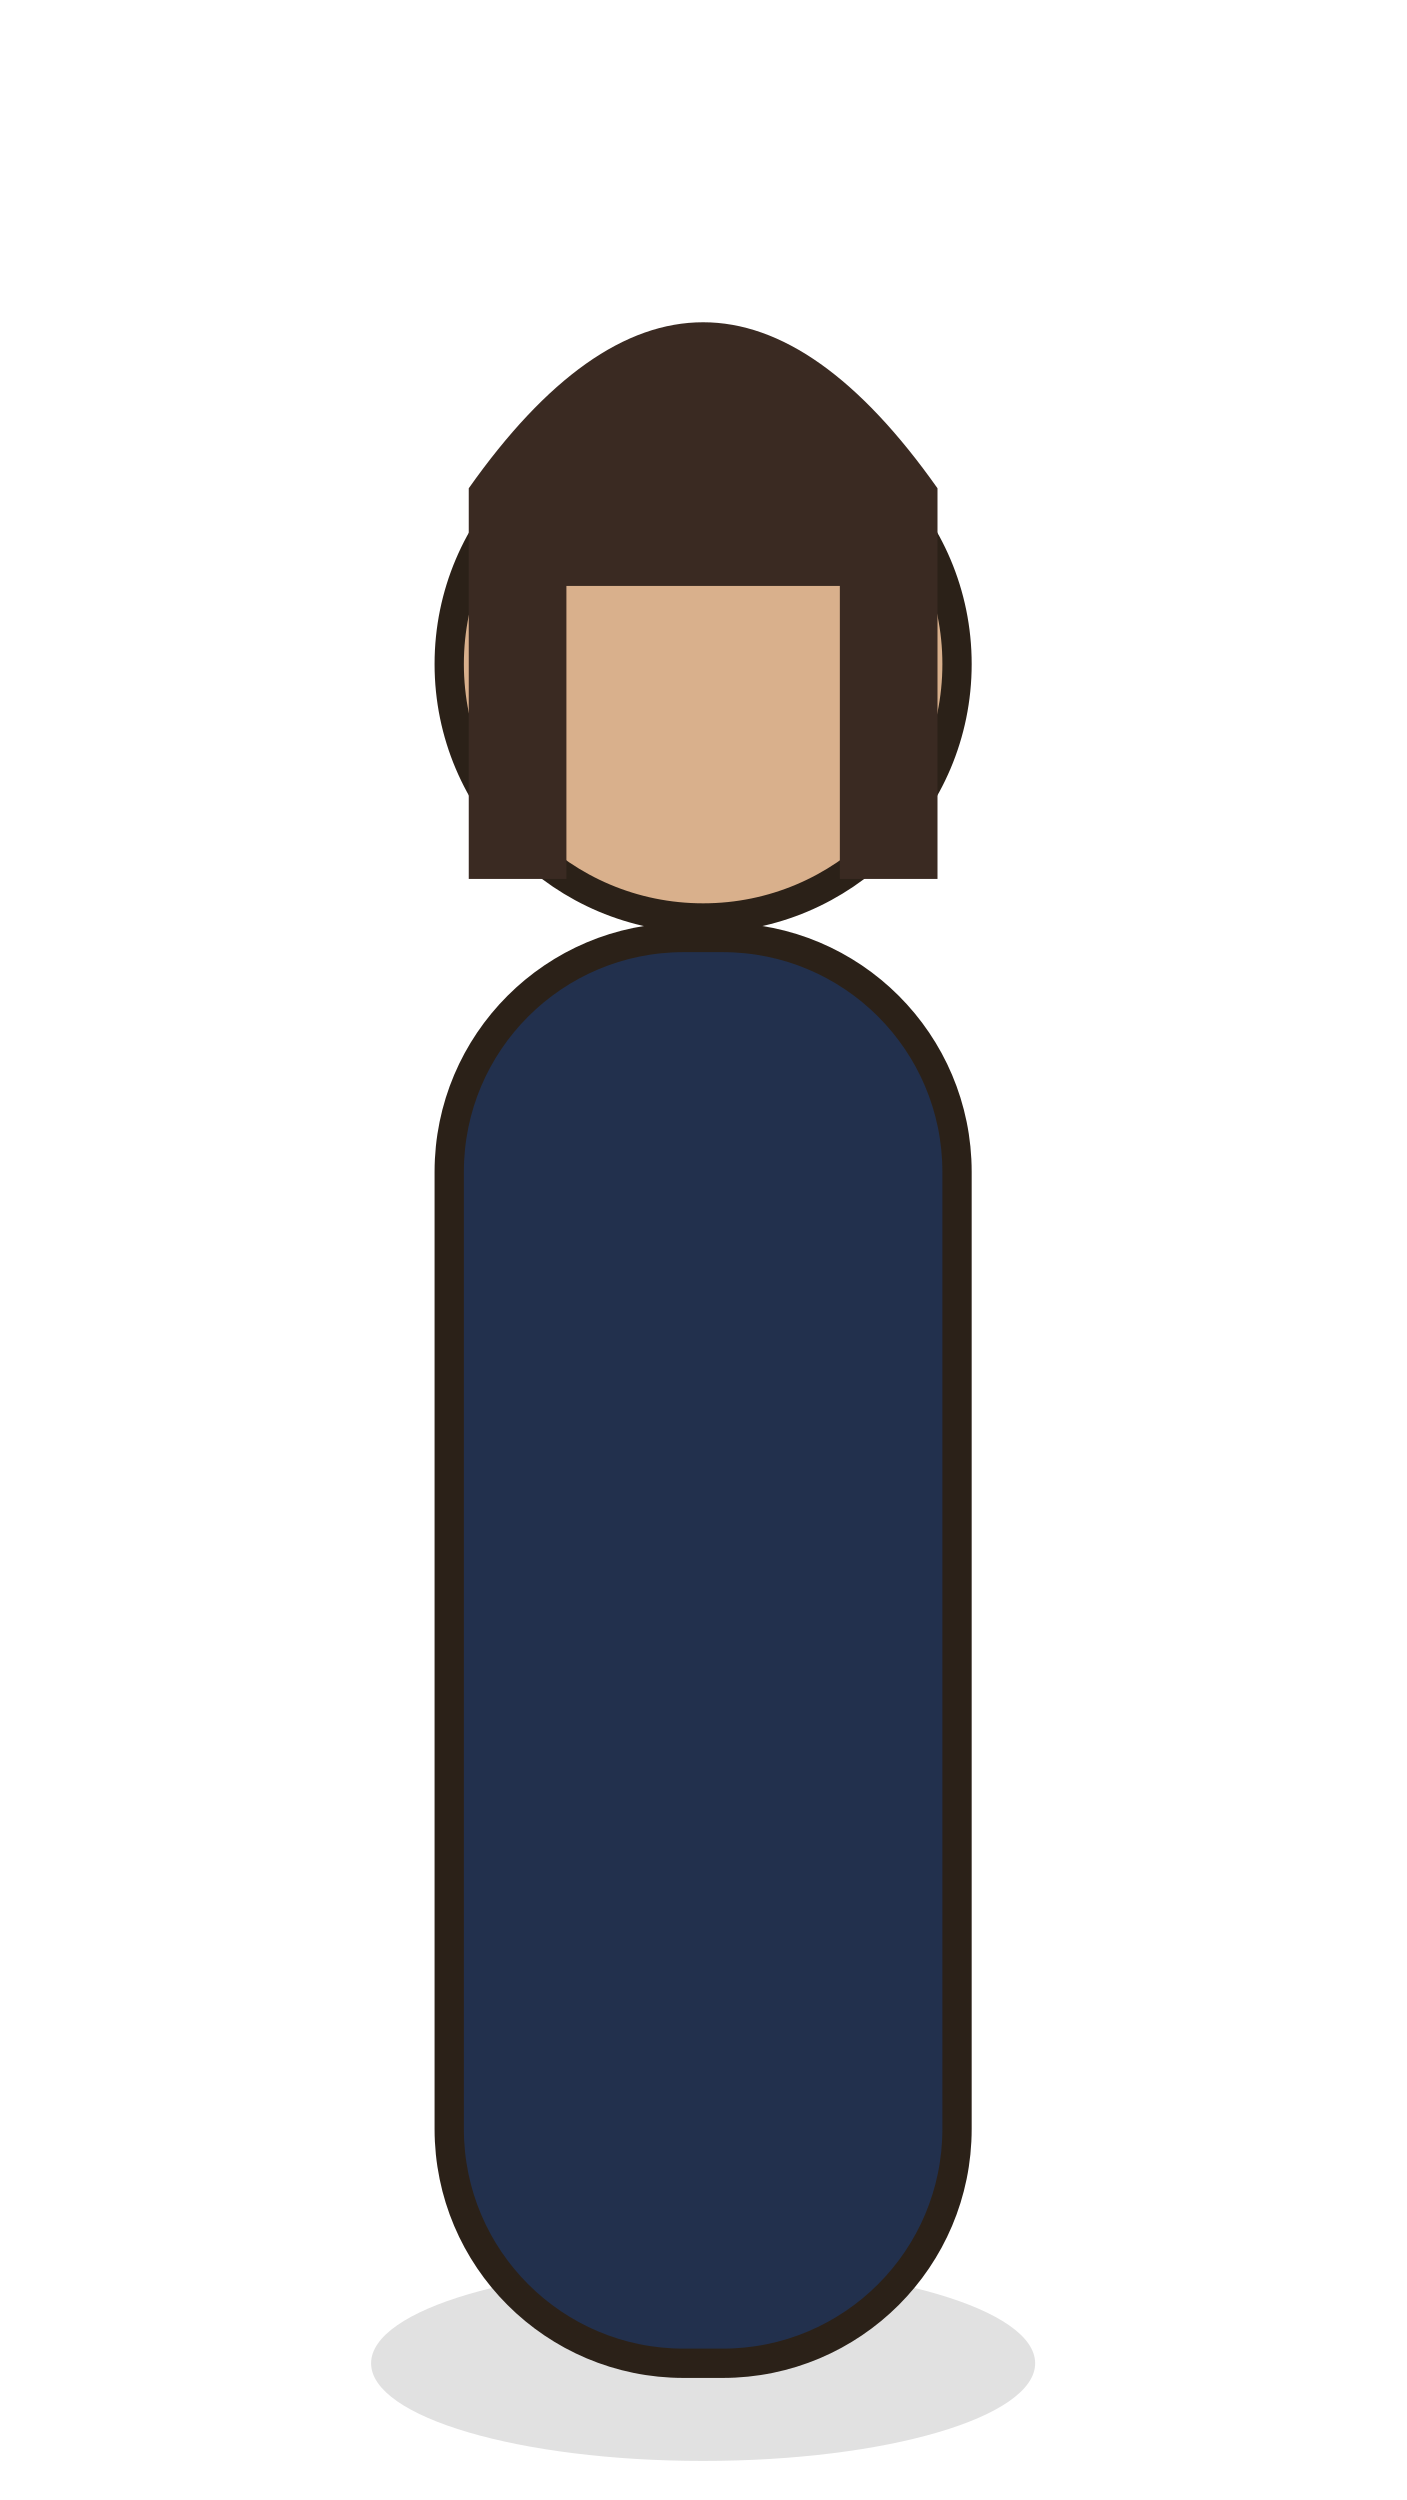
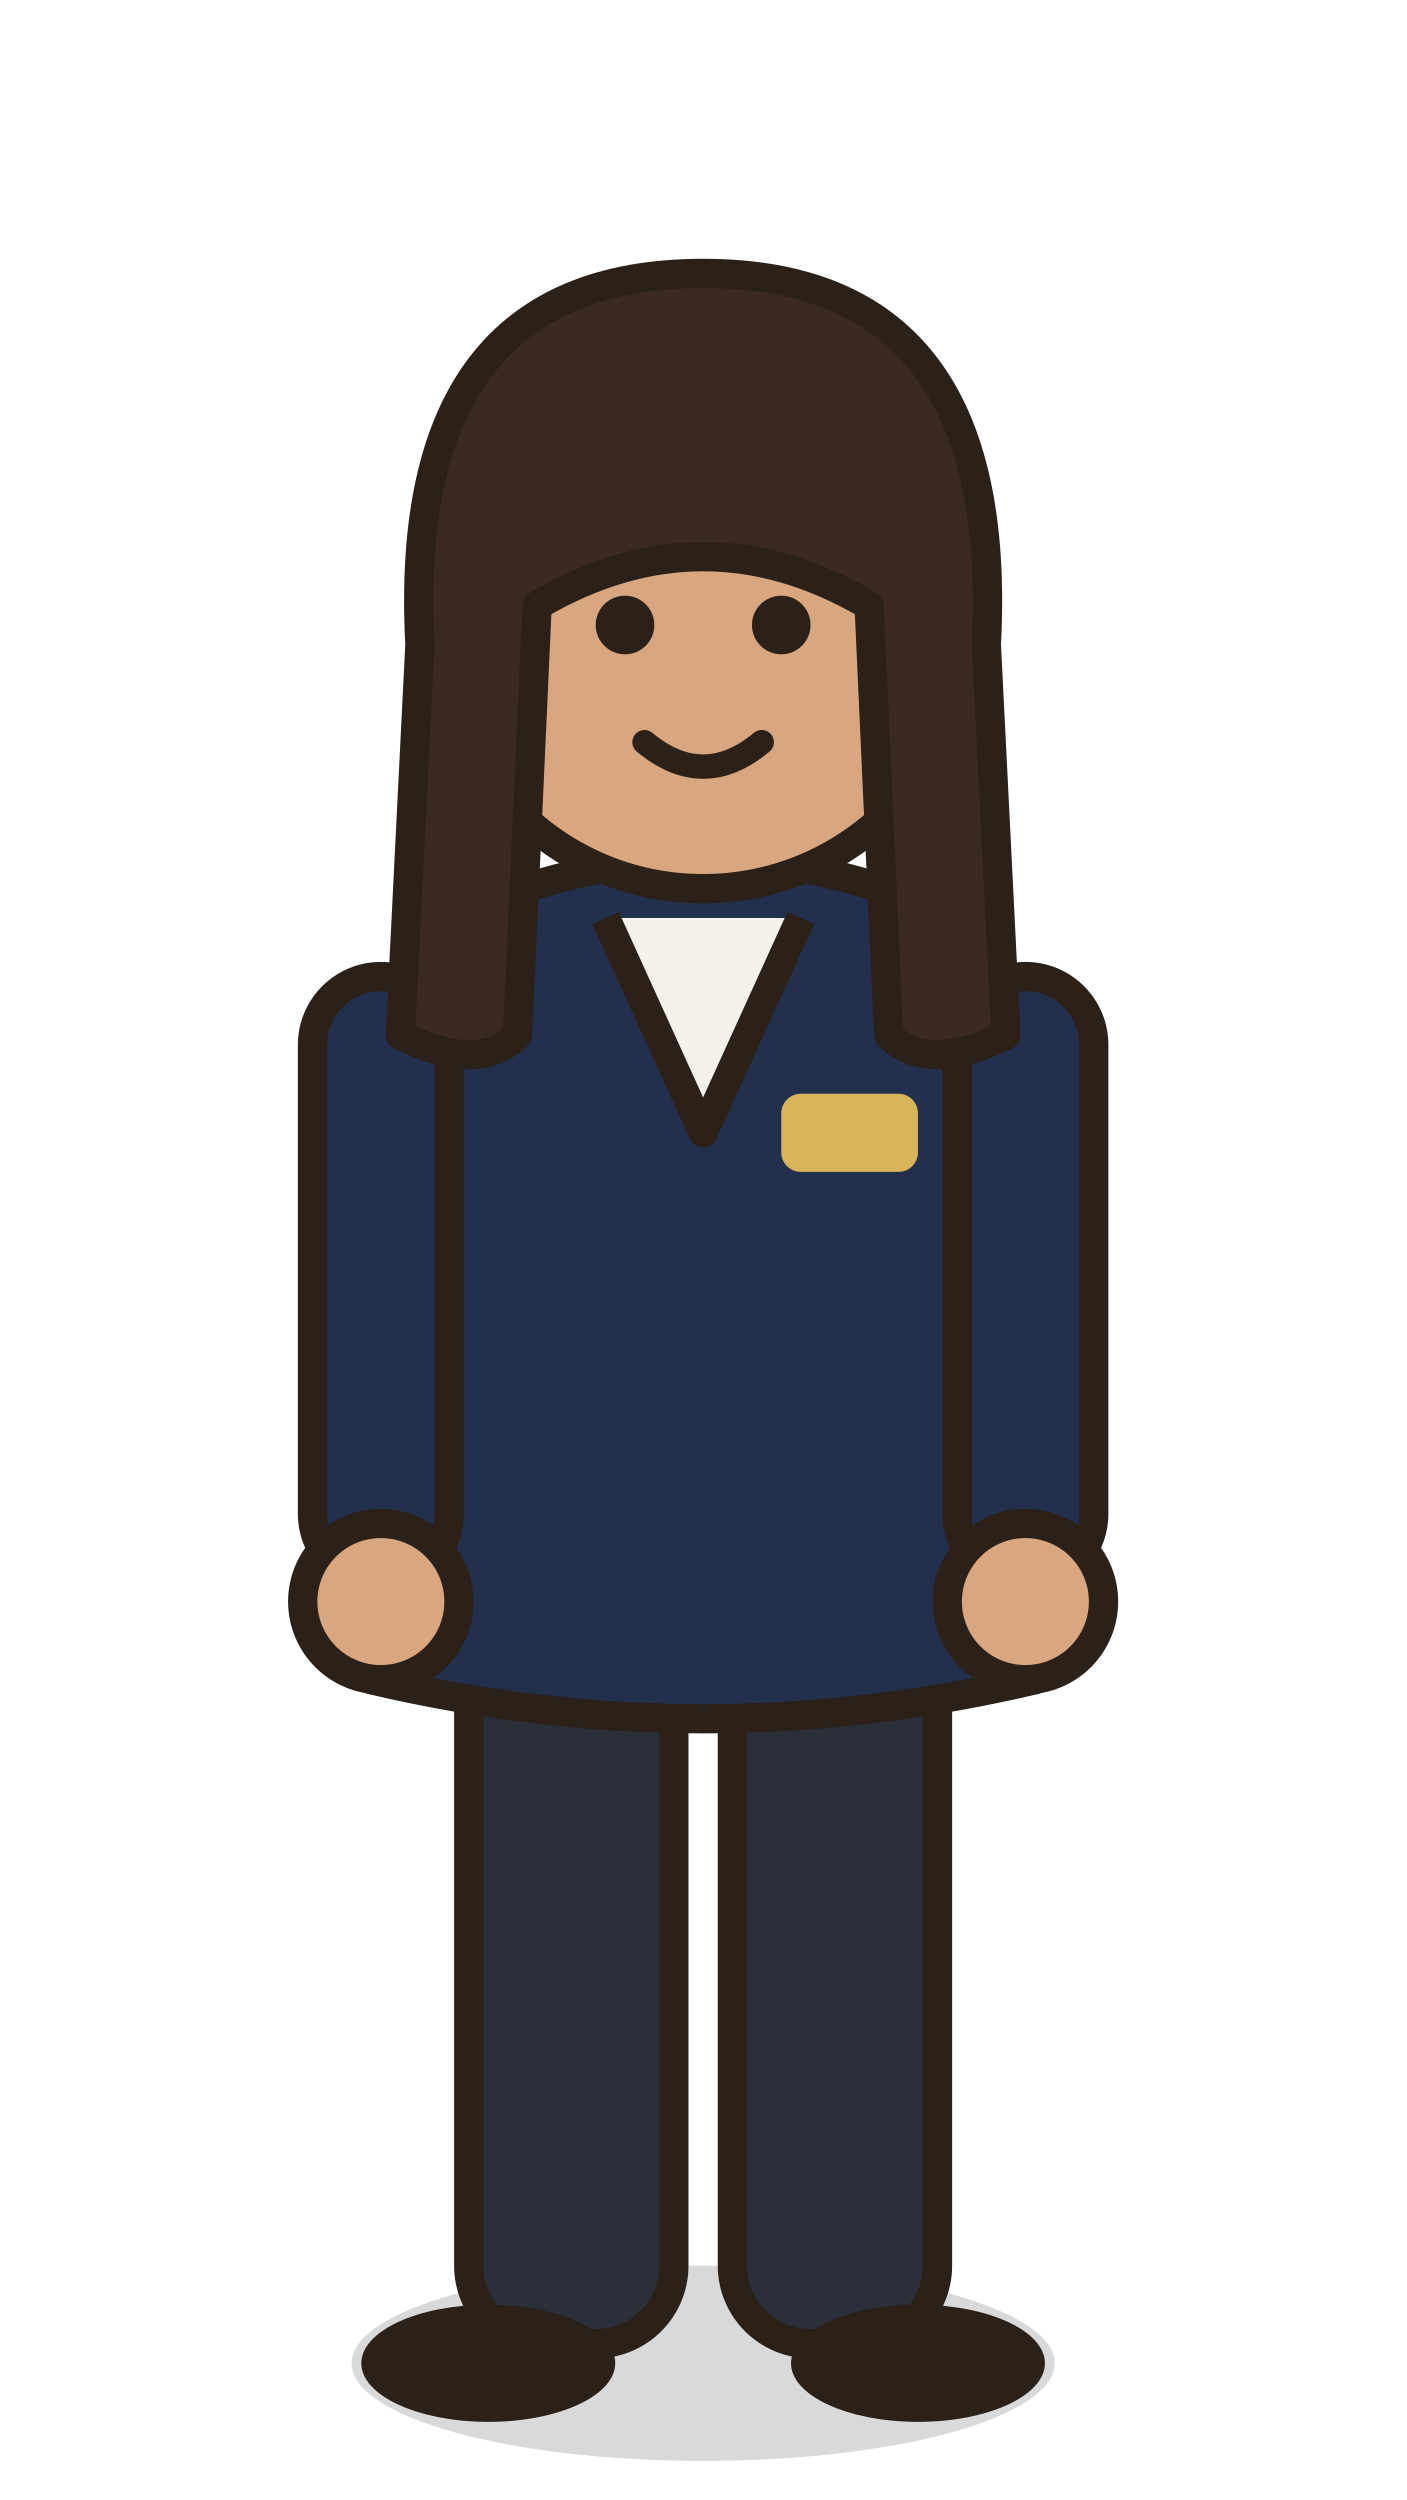
<svg xmlns="http://www.w3.org/2000/svg" width="144" height="256" viewBox="0 0 144 256">
-   <ellipse cx="72" cy="242" rx="34" ry="10" fill="#000" fill-opacity="0.12" />
-   <rect x="46" y="96" width="52" height="146" rx="24" fill="#22304d" stroke="#2b2118" stroke-width="3" />
-   <circle cx="72" cy="68" r="26" fill="#d9b08c" stroke="#2b2118" stroke-width="3" />
-   <path d="M48,50 q24,-34 48,0 v40 h-10 v-30 h-28 v30 h-10z" fill="#3a2a22" />
+   <ellipse cx="72" cy="242" rx="36" ry="10" fill="#000" fill-opacity="0.15" />
+   <rect x="48" y="166" width="21" height="74" rx="8" fill="#2a2f3a" stroke="#2b2118" stroke-width="3" stroke-linejoin="round" />
+   <rect x="75" y="166" width="21" height="74" rx="8" fill="#2a2f3a" stroke="#2b2118" stroke-width="3" stroke-linejoin="round" />
+   <path d="M42,96 q30,-16 60,0 l4,76 q-34,8 -68,0 z" fill="#22304d" stroke="#2b2118" stroke-width="3" stroke-linejoin="round" />
+   <path d="M62,94 l10,22 l10,-22" fill="#f4f1ea" stroke="#2b2118" stroke-width="3" stroke-linejoin="round" />
+   <ellipse cx="50" cy="242" rx="13" ry="6" fill="#2b2118" />
+   <ellipse cx="94" cy="242" rx="13" ry="6" fill="#2b2118" />
+   <rect x="32" y="100" width="14" height="62" rx="7" fill="#22304d" stroke="#2b2118" stroke-width="3" stroke-linejoin="round" />
+   <rect x="98" y="100" width="14" height="62" rx="7" fill="#22304d" stroke="#2b2118" stroke-width="3" stroke-linejoin="round" />
+   <circle cx="39" cy="164" r="8" fill="#d9a77f" stroke="#2b2118" stroke-width="3" stroke-linejoin="round" />
+   <circle cx="105" cy="164" r="8" fill="#d9a77f" stroke="#2b2118" stroke-width="3" stroke-linejoin="round" />
+   <rect x="80" y="112" width="14" height="8" rx="2" fill="#d8b45a" />
+   <circle cx="72" cy="64" r="27" fill="#d9a77f" stroke="#2b2118" stroke-width="3" stroke-linejoin="round" />
+   <path d="M43,66 q-2,-38 29,-38 q31,0 29,38 l2,40 q-8,4 -12,0 l-2,-44 q-17,-10 -34,0 l-2,44 q-4,4 -12,0z" fill="#3a2a22" stroke="#2b2118" stroke-width="3" stroke-linejoin="round" />
+   <circle cx="64" cy="64" r="3" fill="#2b2118" />
+   <circle cx="80" cy="64" r="3" fill="#2b2118" />
+   <path d="M66,76 q6,5 12,0" fill="none" stroke="#2b2118" stroke-width="2.5" stroke-linecap="round" />
</svg>
